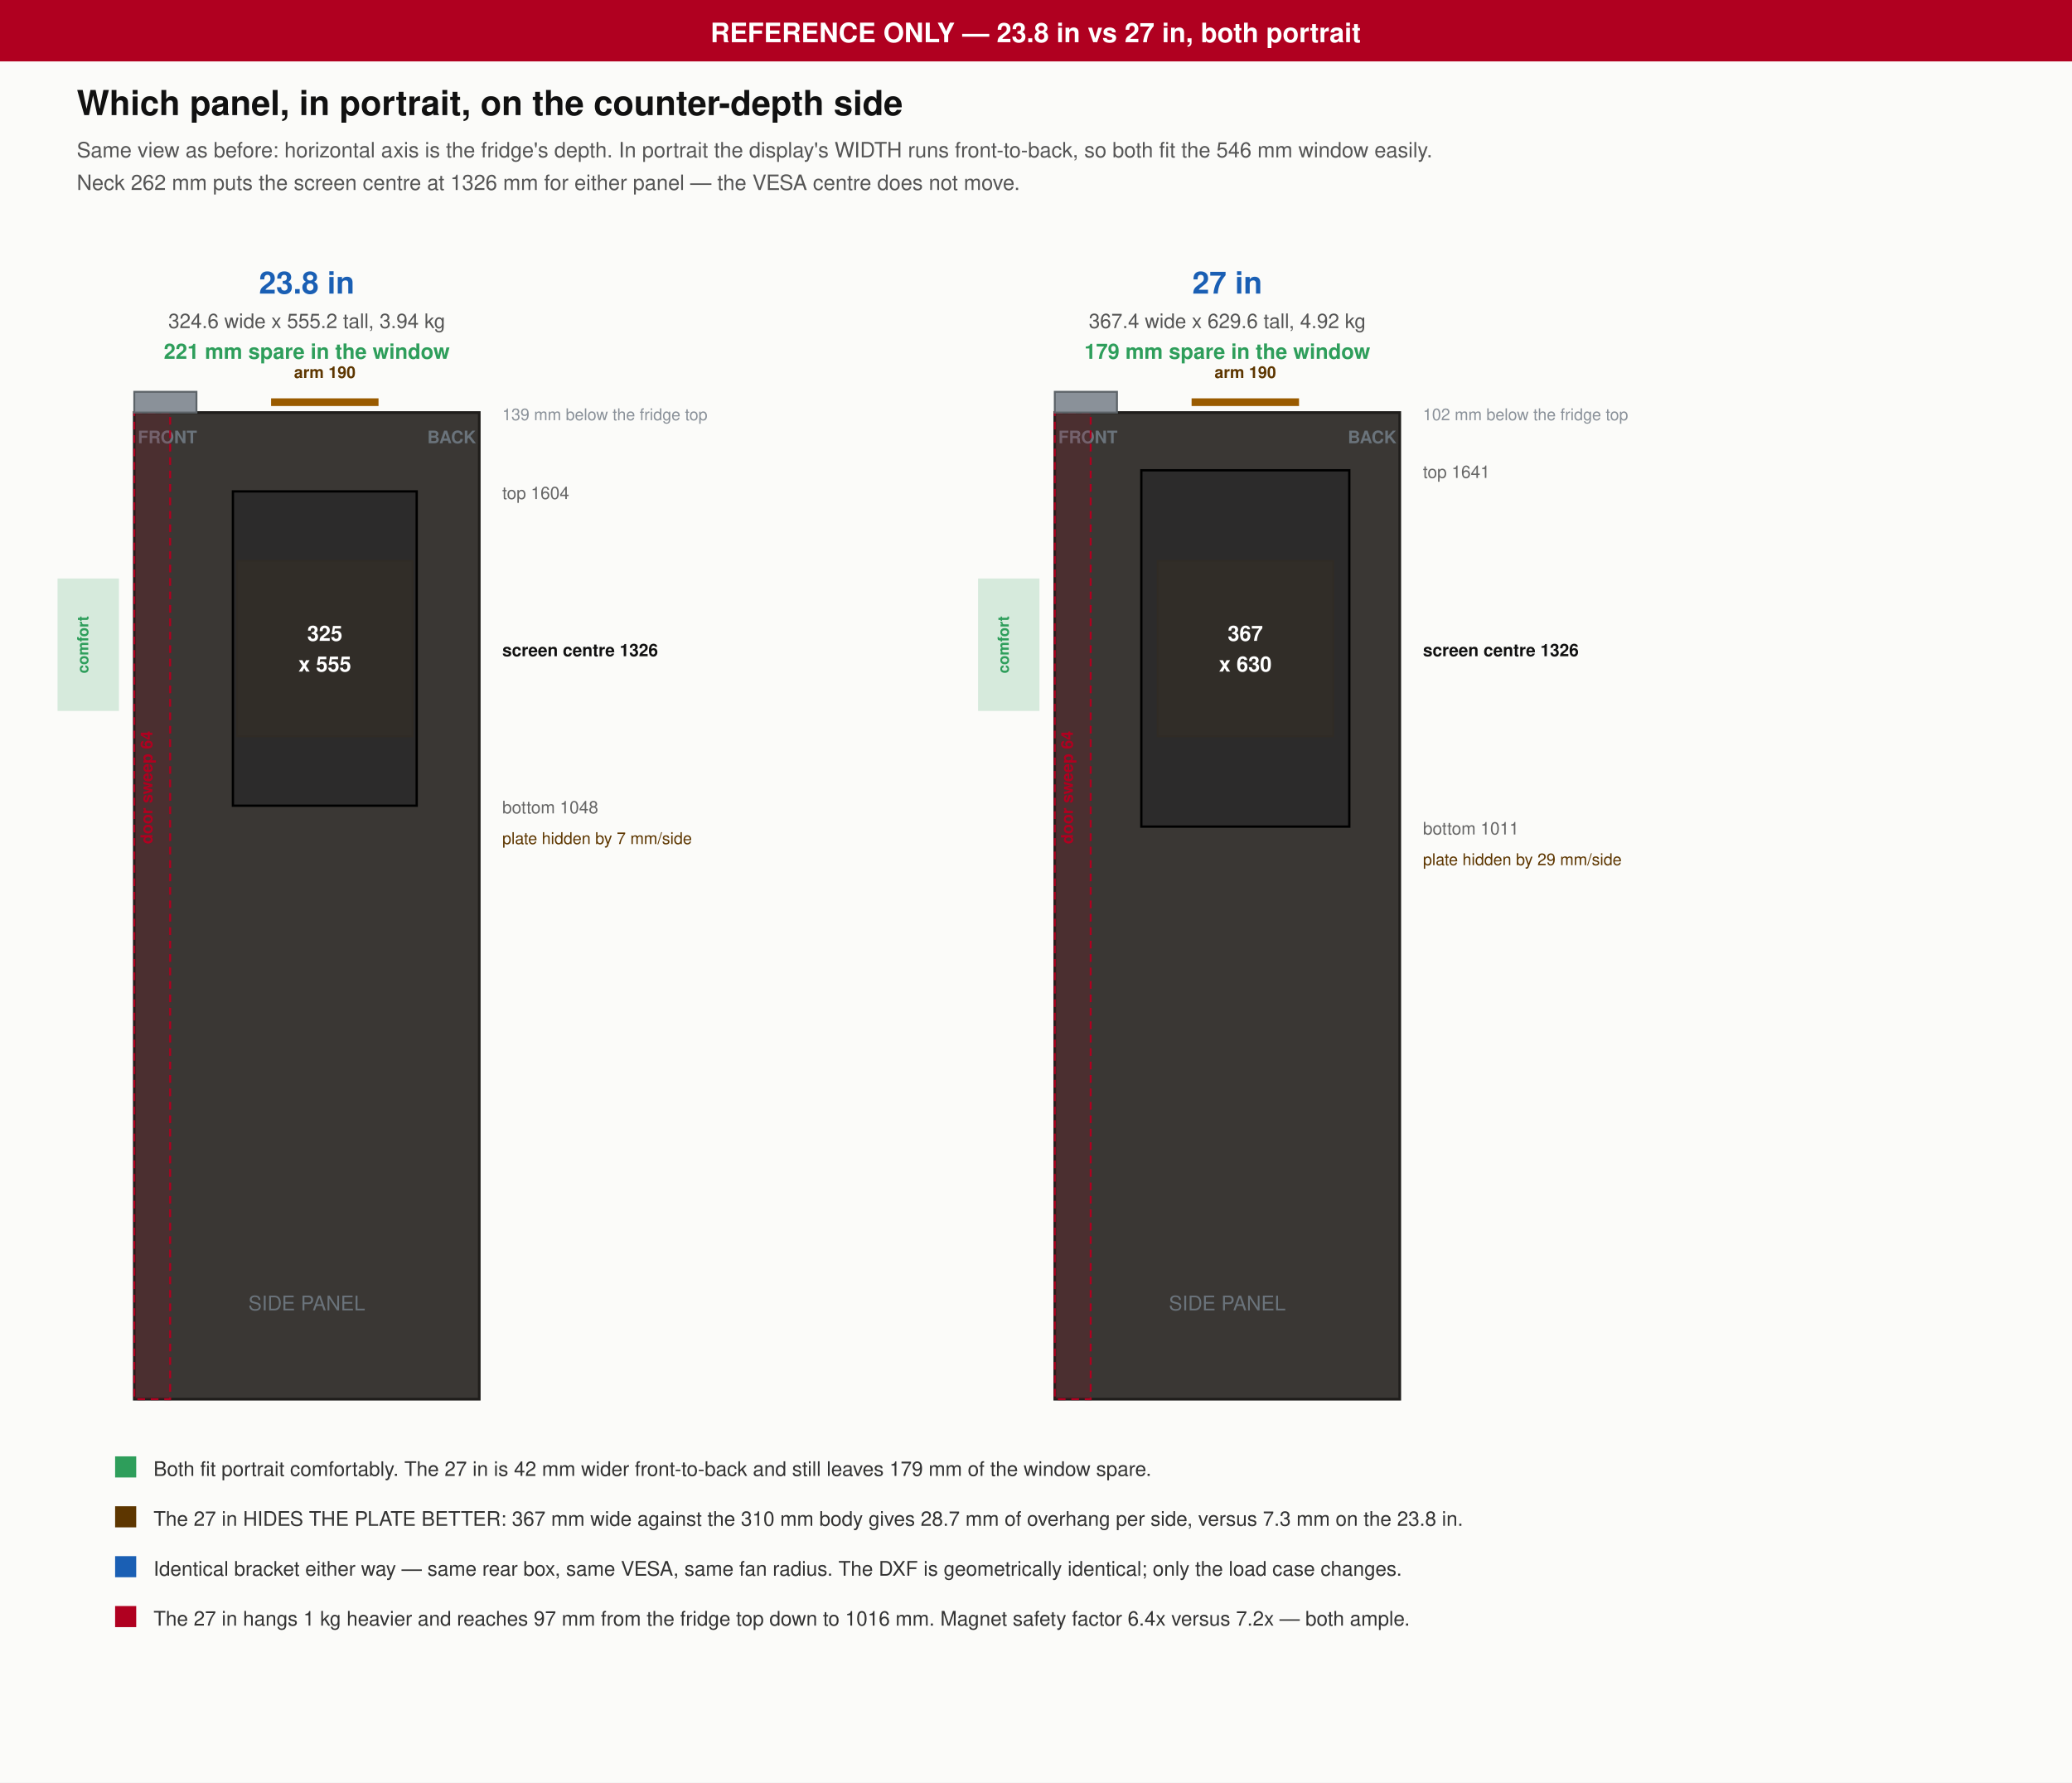
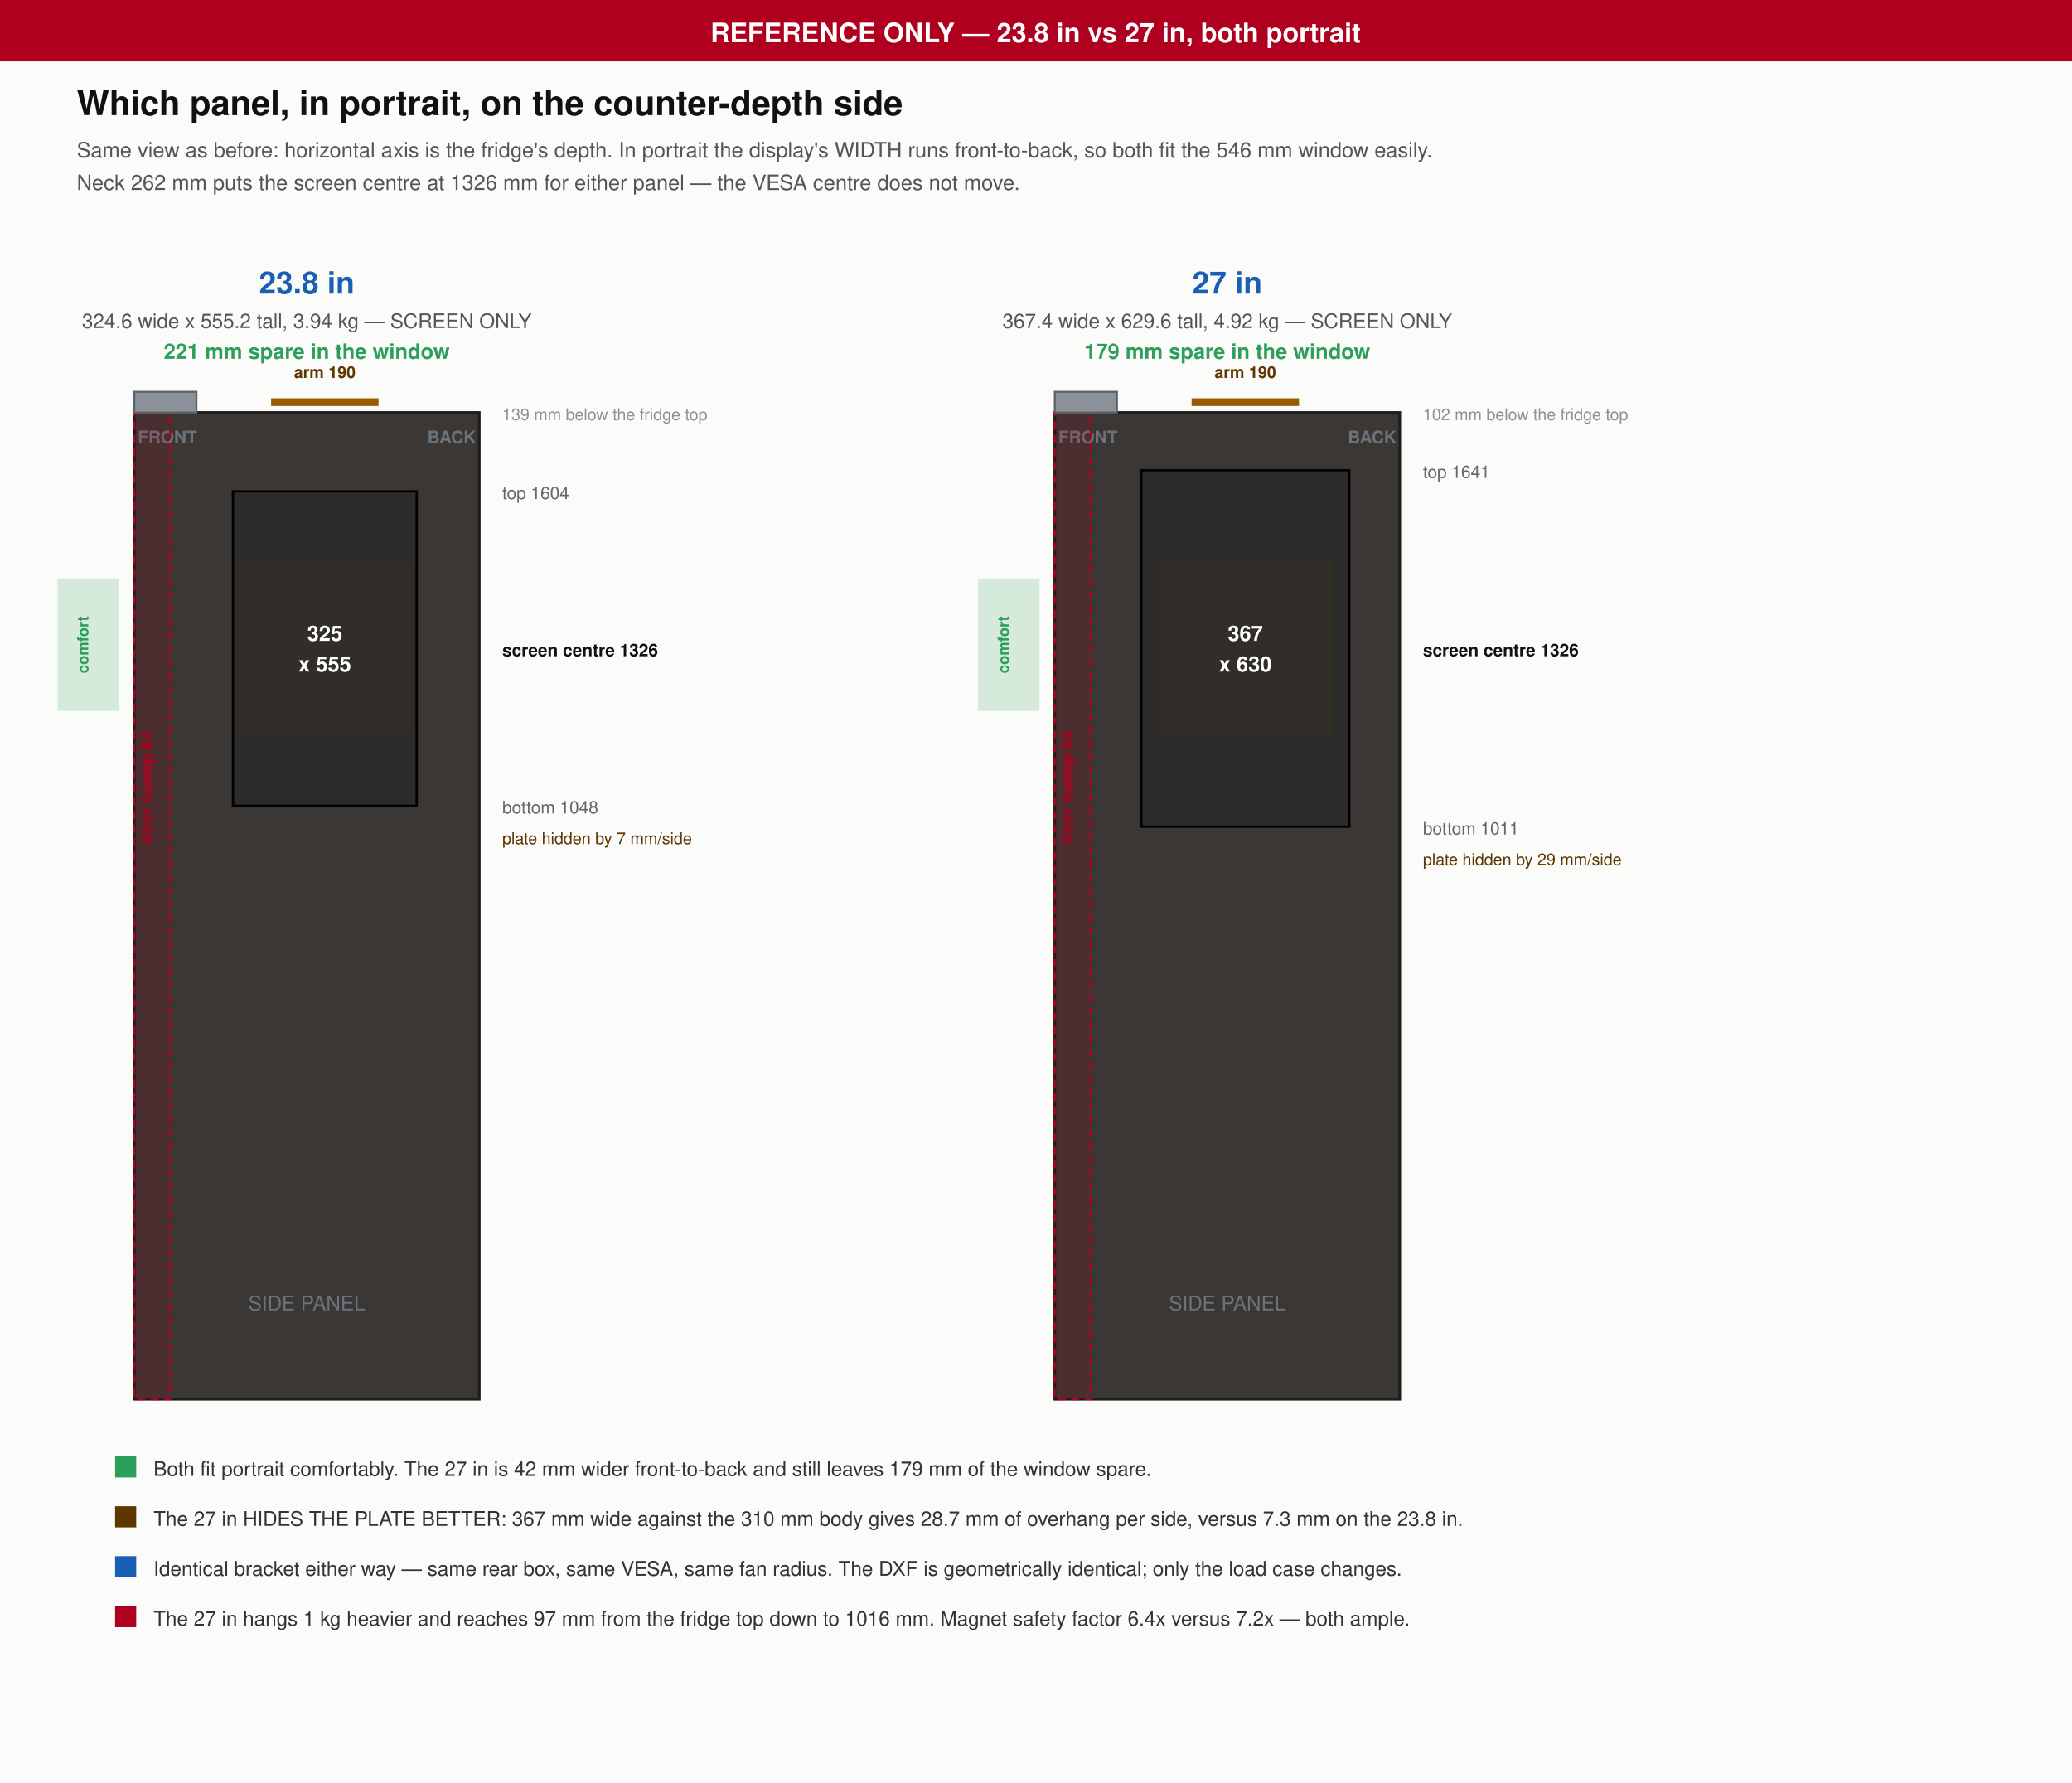
<svg xmlns="http://www.w3.org/2000/svg" width="1080" height="929" viewBox="0 0 1080 929">
  <rect width="1080" height="929" fill="#fbfbf9" />
  <rect x="0" y="0" width="1080" height="32" fill="#b00020" />
  <text x="539.8" y="22.0" font-family="Helvetica,Arial,sans-serif" font-size="14" text-anchor="middle" fill="#fff" font-weight="bold">REFERENCE ONLY — 23.8 in vs 27 in, both portrait</text>
  <text x="40.0" y="60.0" font-family="Helvetica,Arial,sans-serif" font-size="18" text-anchor="start" fill="#111" font-weight="bold">Which panel, in portrait, on the counter-depth side</text>
  <text x="40.0" y="82.0" font-family="Helvetica,Arial,sans-serif" font-size="11" text-anchor="start" fill="#555" font-weight="normal">Same view as before: horizontal axis is the fridge's depth. In portrait the display's WIDTH runs front-to-back, so both fit the 546 mm window easily.</text>
  <text x="40.0" y="99.0" font-family="Helvetica,Arial,sans-serif" font-size="11" text-anchor="start" fill="#555" font-weight="normal">Neck 262 mm puts the screen centre at 1326 mm for either panel — the VESA centre does not move.</text>
  <text x="159.9" y="153.0" font-family="Helvetica,Arial,sans-serif" font-size="16" text-anchor="middle" fill="#1a5fb4" font-weight="bold">23.8 in</text>
-   <text x="159.9" y="171.0" font-family="Helvetica,Arial,sans-serif" font-size="10.5" text-anchor="middle" fill="#555" font-weight="normal">324.6 wide x 555.2 tall, 3.94 kg</text>
+   <text x="159.9" y="171.0" font-family="Helvetica,Arial,sans-serif" font-size="10.5" text-anchor="middle" fill="#555" font-weight="normal">324.6 wide x 555.2 tall, 3.94 kg — SCREEN ONLY</text>
  <text x="159.9" y="187.0" font-family="Helvetica,Arial,sans-serif" font-size="11" text-anchor="middle" fill="#2e9e5b" font-weight="bold">221 mm spare in the window</text>
  <rect x="70.0" y="215.0" width="179.8" height="514.2" fill="#3a3734" stroke="#1f1d1b" stroke-width="1.4" />
  <text x="159.9" y="682.9" font-family="Helvetica,Arial,sans-serif" font-size="10.5" text-anchor="middle" fill="#6a737b" font-weight="normal">SIDE PANEL</text>
  <text x="71.8" y="231.0" font-family="Helvetica,Arial,sans-serif" font-size="9" text-anchor="start" fill="#6a737b" font-weight="bold">FRONT</text>
  <text x="248.1" y="231.0" font-family="Helvetica,Arial,sans-serif" font-size="9" text-anchor="end" fill="#6a737b" font-weight="bold">BACK</text>
  <rect x="70.0" y="215.0" width="18.7" height="514.2" fill="#b00020" fill-opacity="0.15" stroke="#b00020" stroke-width="1" stroke-dasharray="4 3" />
  <text x="79.4" y="410.4" font-family="Helvetica,Arial,sans-serif" font-size="8.5" text-anchor="middle" fill="#b00020" font-weight="bold" transform="rotate(-90.0 79.4 410.4)">door sweep 64</text>
  <rect x="70.0" y="204.2" width="32.4" height="10.8" fill="#8a9199" stroke="#5c6368" stroke-width="1" />
  <rect x="141.3" y="207.6" width="56.0" height="4" fill="#9a5b00" />
  <text x="169.3" y="197.0" font-family="Helvetica,Arial,sans-serif" font-size="8.5" text-anchor="middle" fill="#5d3600" font-weight="bold">arm 190</text>
  <rect x="123.6" y="292.3" width="91.4" height="91.4" fill="#9a5b00" fill-opacity="0.45" stroke="#5d3600" stroke-width="1" />
  <rect x="121.4" y="256.1" width="95.8" height="163.8" fill="#2b2b2b" fill-opacity="0.88" stroke="#000" stroke-width="1.2" />
  <text x="169.3" y="334.0" font-family="Helvetica,Arial,sans-serif" font-size="11" text-anchor="middle" fill="#fff" font-weight="bold">325</text>
  <text x="169.3" y="350.0" font-family="Helvetica,Arial,sans-serif" font-size="11" text-anchor="middle" fill="#fff" font-weight="bold">x 555</text>
  <rect x="30.0" y="301.5" width="32" height="69.0" fill="#2e9e5b" fill-opacity="0.18" />
  <text x="46.0" y="336.0" font-family="Helvetica,Arial,sans-serif" font-size="8" text-anchor="middle" fill="#2e9e5b" font-weight="bold" transform="rotate(-90.0 46.0 336.0)">comfort</text>
  <text x="261.8" y="260.1" font-family="Helvetica,Arial,sans-serif" font-size="9" text-anchor="start" fill="#666" font-weight="normal">top 1604</text>
  <text x="261.8" y="342.0" font-family="Helvetica,Arial,sans-serif" font-size="9" text-anchor="start" fill="#111" font-weight="bold">screen centre 1326</text>
  <text x="261.8" y="423.9" font-family="Helvetica,Arial,sans-serif" font-size="9" text-anchor="start" fill="#666" font-weight="normal">bottom 1048</text>
  <text x="261.8" y="219.0" font-family="Helvetica,Arial,sans-serif" font-size="8.5" text-anchor="start" fill="#8a9199" font-weight="normal">139 mm below the fridge top</text>
  <text x="261.8" y="439.9" font-family="Helvetica,Arial,sans-serif" font-size="8.5" text-anchor="start" fill="#5d3600" font-weight="normal">plate hidden by 7 mm/side</text>
  <text x="639.7" y="153.0" font-family="Helvetica,Arial,sans-serif" font-size="16" text-anchor="middle" fill="#1a5fb4" font-weight="bold">27 in</text>
-   <text x="639.7" y="171.0" font-family="Helvetica,Arial,sans-serif" font-size="10.5" text-anchor="middle" fill="#555" font-weight="normal">367.4 wide x 629.6 tall, 4.92 kg</text>
+   <text x="639.7" y="171.0" font-family="Helvetica,Arial,sans-serif" font-size="10.5" text-anchor="middle" fill="#555" font-weight="normal">367.4 wide x 629.6 tall, 4.92 kg — SCREEN ONLY</text>
  <text x="639.7" y="187.0" font-family="Helvetica,Arial,sans-serif" font-size="11" text-anchor="middle" fill="#2e9e5b" font-weight="bold">179 mm spare in the window</text>
  <rect x="549.8" y="215.0" width="179.8" height="514.2" fill="#3a3734" stroke="#1f1d1b" stroke-width="1.4" />
  <text x="639.7" y="682.9" font-family="Helvetica,Arial,sans-serif" font-size="10.5" text-anchor="middle" fill="#6a737b" font-weight="normal">SIDE PANEL</text>
  <text x="551.6" y="231.0" font-family="Helvetica,Arial,sans-serif" font-size="9" text-anchor="start" fill="#6a737b" font-weight="bold">FRONT</text>
  <text x="727.9" y="231.0" font-family="Helvetica,Arial,sans-serif" font-size="9" text-anchor="end" fill="#6a737b" font-weight="bold">BACK</text>
  <rect x="549.8" y="215.0" width="18.7" height="514.2" fill="#b00020" fill-opacity="0.15" stroke="#b00020" stroke-width="1" stroke-dasharray="4 3" />
  <text x="559.2" y="410.4" font-family="Helvetica,Arial,sans-serif" font-size="8.5" text-anchor="middle" fill="#b00020" font-weight="bold" transform="rotate(-90.0 559.2 410.4)">door sweep 64</text>
  <rect x="549.8" y="204.2" width="32.4" height="10.8" fill="#8a9199" stroke="#5c6368" stroke-width="1" />
  <rect x="621.1" y="207.6" width="56.0" height="4" fill="#9a5b00" />
  <text x="649.1" y="197.0" font-family="Helvetica,Arial,sans-serif" font-size="8.5" text-anchor="middle" fill="#5d3600" font-weight="bold">arm 190</text>
  <rect x="603.4" y="292.3" width="91.4" height="91.4" fill="#9a5b00" fill-opacity="0.45" stroke="#5d3600" stroke-width="1" />
  <rect x="594.9" y="245.1" width="108.4" height="185.7" fill="#2b2b2b" fill-opacity="0.88" stroke="#000" stroke-width="1.2" />
  <text x="649.1" y="334.0" font-family="Helvetica,Arial,sans-serif" font-size="11" text-anchor="middle" fill="#fff" font-weight="bold">367</text>
  <text x="649.1" y="350.0" font-family="Helvetica,Arial,sans-serif" font-size="11" text-anchor="middle" fill="#fff" font-weight="bold">x 630</text>
  <rect x="509.8" y="301.5" width="32" height="69.0" fill="#2e9e5b" fill-opacity="0.18" />
  <text x="525.8" y="336.0" font-family="Helvetica,Arial,sans-serif" font-size="8" text-anchor="middle" fill="#2e9e5b" font-weight="bold" transform="rotate(-90.0 525.8 336.0)">comfort</text>
  <text x="741.7" y="249.1" font-family="Helvetica,Arial,sans-serif" font-size="9" text-anchor="start" fill="#666" font-weight="normal">top 1641</text>
  <text x="741.7" y="342.0" font-family="Helvetica,Arial,sans-serif" font-size="9" text-anchor="start" fill="#111" font-weight="bold">screen centre 1326</text>
  <text x="741.7" y="434.9" font-family="Helvetica,Arial,sans-serif" font-size="9" text-anchor="start" fill="#666" font-weight="normal">bottom 1011</text>
  <text x="741.7" y="219.0" font-family="Helvetica,Arial,sans-serif" font-size="8.5" text-anchor="start" fill="#8a9199" font-weight="normal">102 mm below the fridge top</text>
  <text x="741.7" y="450.9" font-family="Helvetica,Arial,sans-serif" font-size="8.5" text-anchor="start" fill="#5d3600" font-weight="normal">plate hidden by 29 mm/side</text>
  <rect x="60" y="759" width="11" height="11" fill="#2e9e5b" />
  <text x="80.0" y="769.2" font-family="Helvetica,Arial,sans-serif" font-size="10.5" text-anchor="start" fill="#333" font-weight="normal">Both fit portrait comfortably. The 27 in is 42 mm wider front-to-back and still leaves 179 mm of the window spare.</text>
  <rect x="60" y="785" width="11" height="11" fill="#5d3600" />
  <text x="80.0" y="795.2" font-family="Helvetica,Arial,sans-serif" font-size="10.5" text-anchor="start" fill="#333" font-weight="normal">The 27 in HIDES THE PLATE BETTER: 367 mm wide against the 310 mm body gives 28.7 mm of overhang per side, versus 7.3 mm on the 23.8 in.</text>
  <rect x="60" y="811" width="11" height="11" fill="#1a5fb4" />
  <text x="80.0" y="821.2" font-family="Helvetica,Arial,sans-serif" font-size="10.5" text-anchor="start" fill="#333" font-weight="normal">Identical bracket either way — same rear box, same VESA, same fan radius. The DXF is geometrically identical; only the load case changes.</text>
  <rect x="60" y="837" width="11" height="11" fill="#b00020" />
  <text x="80.0" y="847.2" font-family="Helvetica,Arial,sans-serif" font-size="10.5" text-anchor="start" fill="#333" font-weight="normal">The 27 in hangs 1 kg heavier and reaches 97 mm from the fridge top down to 1016 mm. Magnet safety factor 6.4x versus 7.2x — both ample.</text>
</svg>
